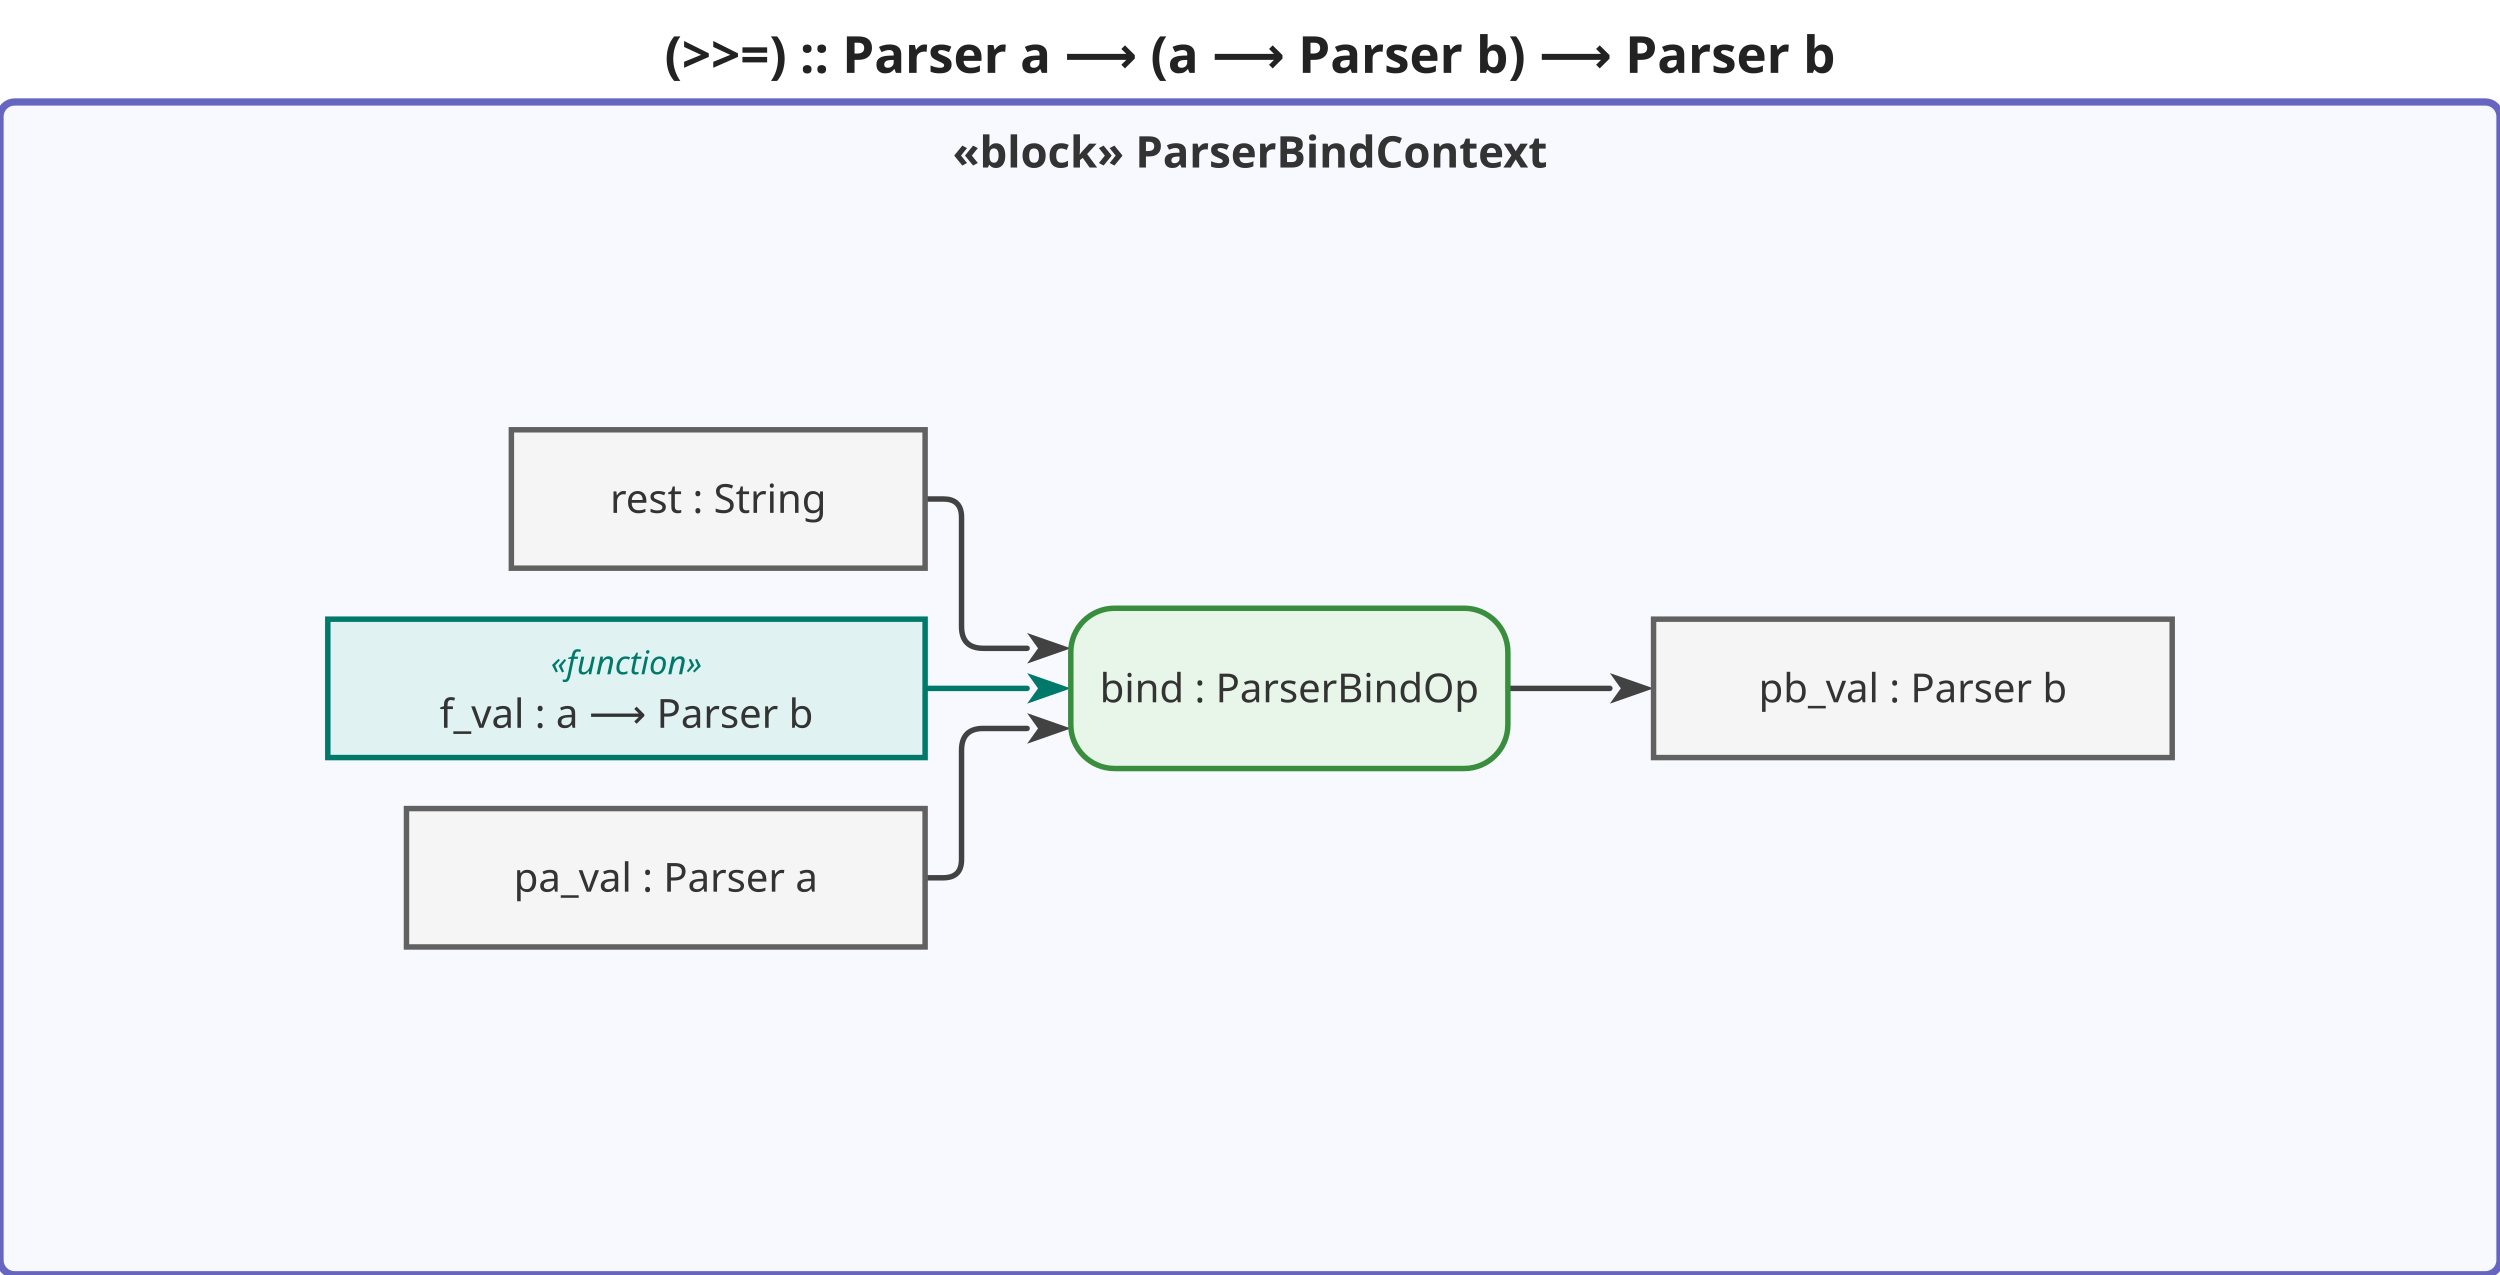
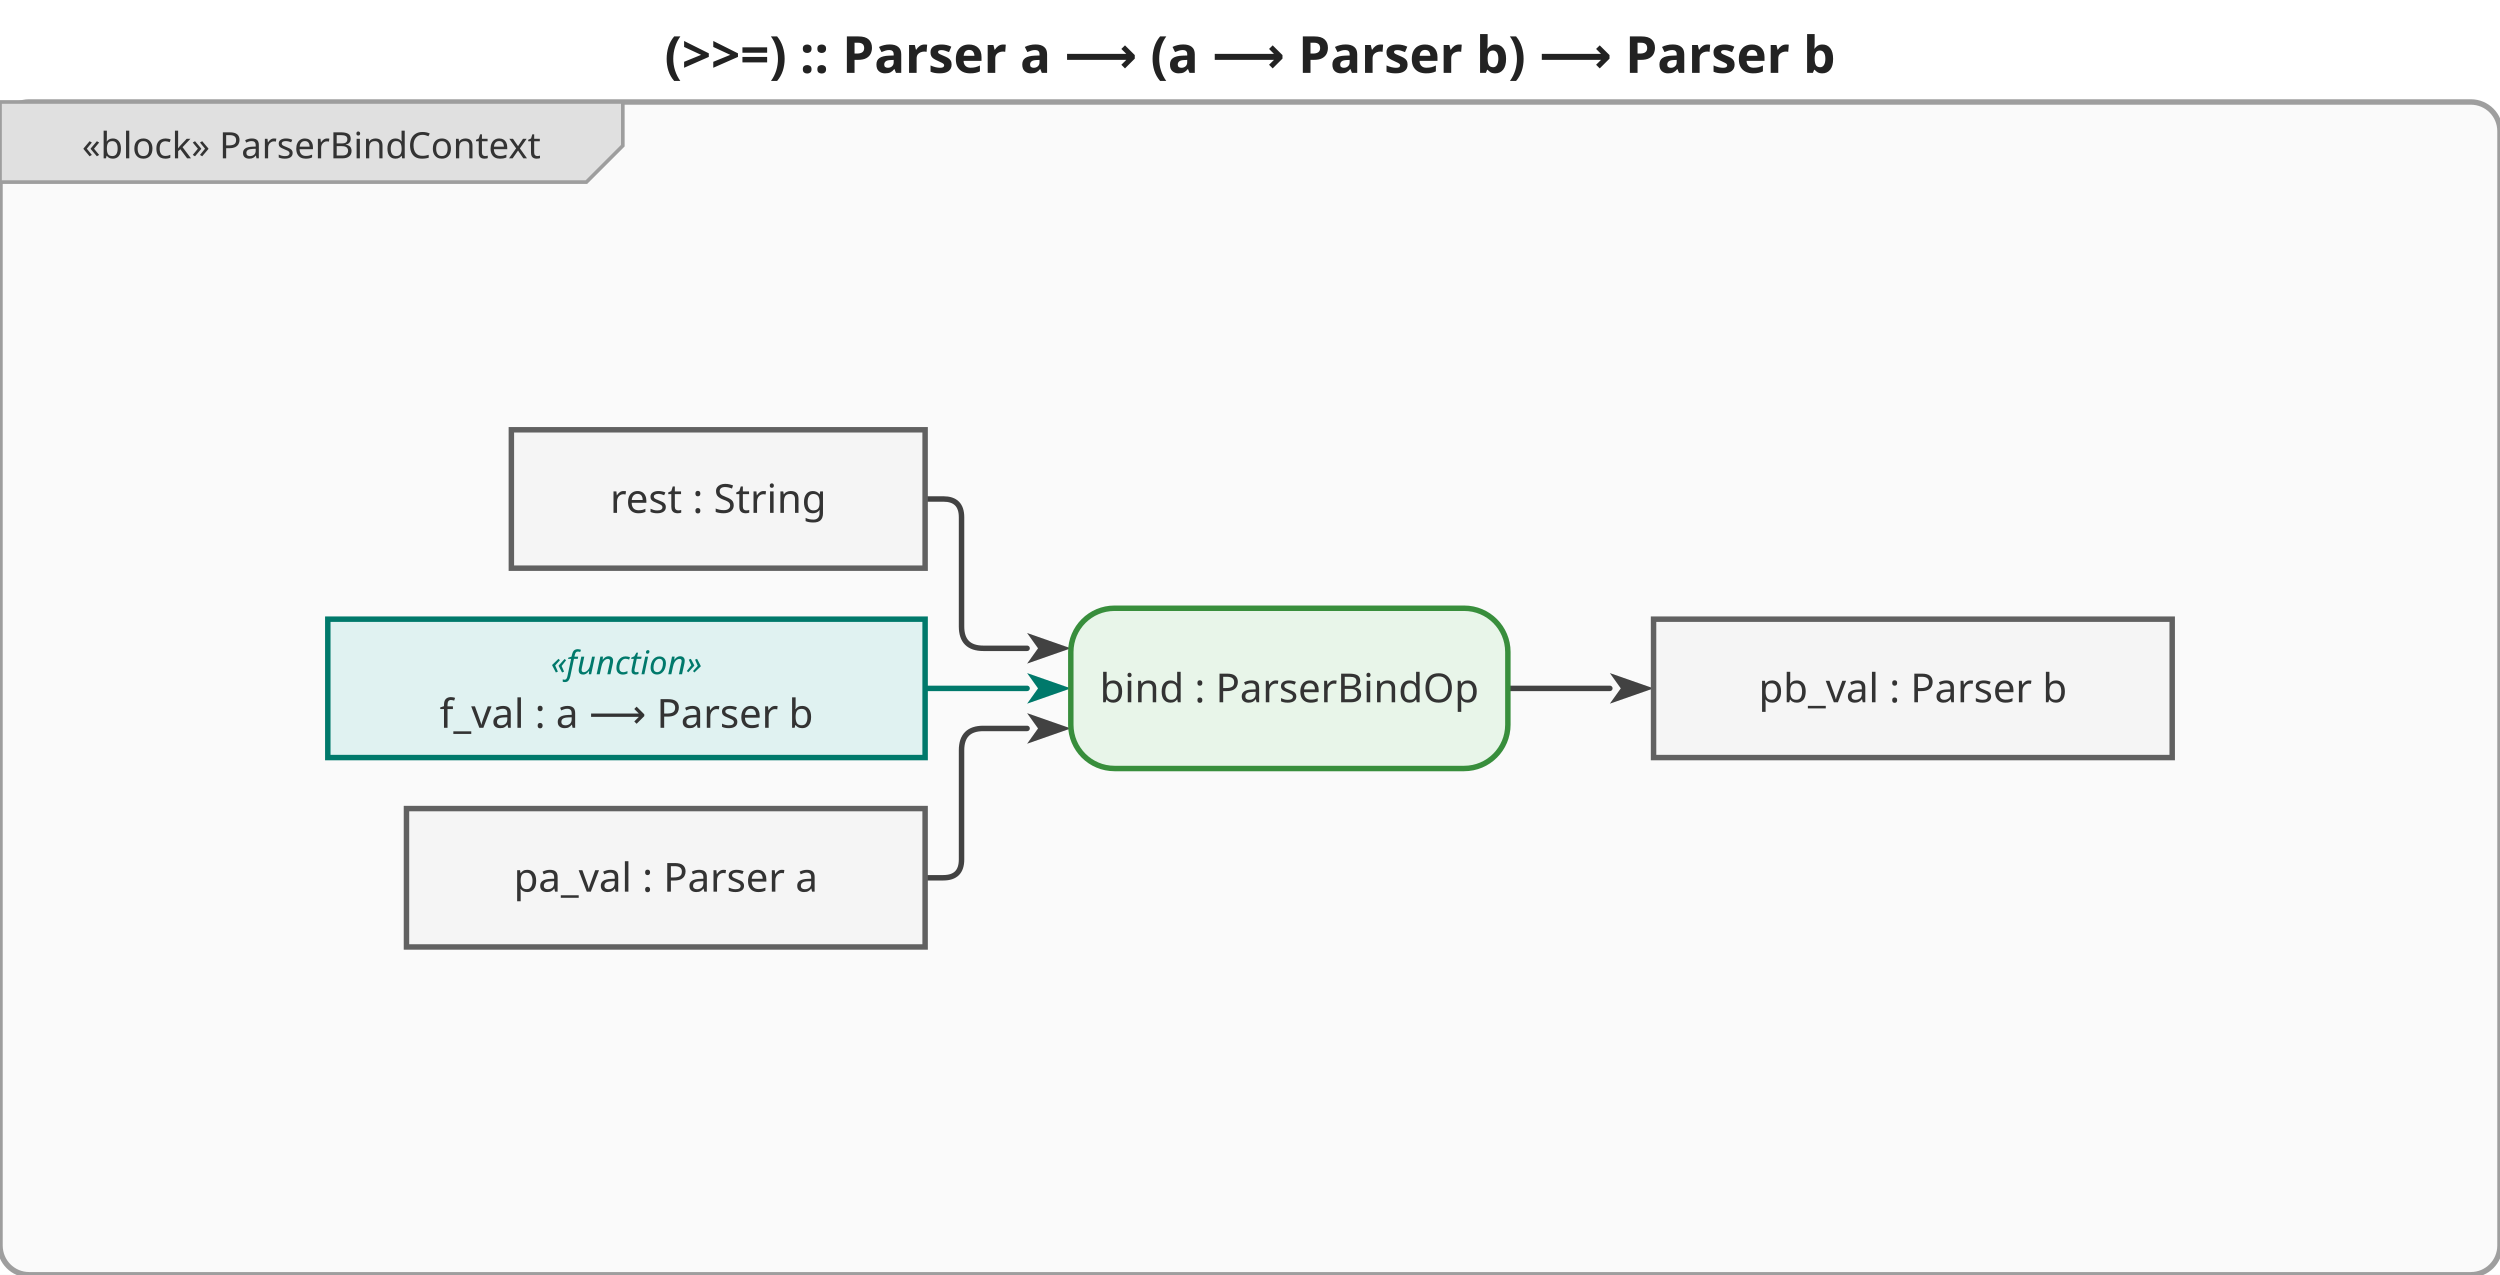
<svg xmlns="http://www.w3.org/2000/svg" viewBox="0 0 686.4 350" width="686.4" height="350">
  <defs>
    <marker id="arrowFilled" viewBox="0 0 10 10" refX="0" refY="5" markerWidth="8" markerHeight="8" orient="auto-start-reverse">
      <path d="M0,1.5 L10,5 L0,8.5 L2.5,5 Z" fill="#424242" />
    </marker>
    <marker id="arrowOpen" viewBox="0 0 10 10" refX="0" refY="5" markerWidth="8" markerHeight="8" orient="auto-start-reverse">
      <path d="M0,1.5 L10,5 L0,8.5" fill="none" stroke="#424242" stroke-width="1.25" />
    </marker>
    <marker id="arrowHof" viewBox="0 0 10 10" refX="0" refY="5" markerWidth="8" markerHeight="8" orient="auto-start-reverse">
      <path d="M0,1.5 L10,5 L0,8.5 L2.5,5 Z" fill="#00796b" />
    </marker>
  </defs>
  <rect width="686.4" height="350" fill="white" />
  <text x="343.2" y="20" text-anchor="middle" font-size="14" font-weight="bold" font-family="sans-serif" fill="#222">(&gt;&gt;=) :: Parser a ⟶ (a ⟶ Parser b) ⟶ Parser b</text>
  <g transform="translate(0,28)">
-     <rect x="0" y="0" width="686.4" height="322" rx="4" fill="#f8f8ff" stroke="#6666c0" stroke-width="2" />
-     <text x="343.2" y="18" text-anchor="middle" font-size="12" font-weight="bold" font-family="sans-serif" fill="#333">«block» ParserBindContext</text>
+     <rect x="0" y="0" width="686.4" height="322" rx="8" fill="#fafafa" stroke="#9e9e9e" stroke-width="1.5" />
+     <g class="diagram-frame-tab tab-block">
+       <path d="M0,0 L171,0 L171,12 L161,22 L0,22 Z" fill="#e0e0e0" stroke="#9e9e9e" stroke-width="1" />
+       <text x="85.5" y="12" text-anchor="middle" font-size="10" font-family="sans-serif" dominant-baseline="middle" fill="#333">«block» ParserBindContext</text>
+     </g>
    <g class="edge">
      <path d="M254.0,213.0 L259.0,213.0 Q264.0,213.0 264.0,208.0 L264.0,178.0 Q264.0,172.0 270.0,172.0 L282.0,172.0" fill="none" stroke="#424242" stroke-width="1.5" stroke-linejoin="round" stroke-linecap="round" marker-end="url(#arrowFilled)" />
    </g>
    <g class="edge hof-edge">
      <path d="M254.0,161.0 L282.0,161.0" fill="none" stroke="#00796b" stroke-width="1.5" stroke-linejoin="round" stroke-linecap="round" marker-end="url(#arrowHof)" />
    </g>
    <g class="edge">
      <path d="M254.0,109.0 L259.0,109.0 Q264.0,109.0 264.0,114.0 L264.0,144.0 Q264.0,150.0 270.0,150.0 L282.0,150.0" fill="none" stroke="#424242" stroke-width="1.5" stroke-linejoin="round" stroke-linecap="round" marker-end="url(#arrowFilled)" />
    </g>
    <g class="edge">
      <path d="M414.0,161.0 L442.0,161.0" fill="none" stroke="#424242" stroke-width="1.5" stroke-linejoin="round" stroke-linecap="round" marker-end="url(#arrowFilled)" />
    </g>
    <g class="object-node">
      <rect x="111.6" y="194" width="142.4" height="38" fill="#f5f5f5" stroke="#616161" stroke-width="1.5" />
      <text x="182.8" y="213" text-anchor="middle" font-size="11" font-family="sans-serif" dominant-baseline="middle" fill="#333">pa_val : Parser a</text>
    </g>
    <g class="object-node hof">
      <rect x="90" y="142" width="164" height="38" fill="#e0f2f1" stroke="#00796b" stroke-width="1.5" />
      <text x="172" y="154" text-anchor="middle" font-size="9" font-style="italic" font-family="sans-serif" dominant-baseline="middle" fill="#00796b">«function»</text>
      <text x="172" y="168" text-anchor="middle" font-size="11" font-family="sans-serif" dominant-baseline="middle" fill="#333">f_val : a ⟶ Parser b</text>
    </g>
    <g class="object-node">
      <rect x="140.4" y="90" width="113.6" height="38" fill="#f5f5f5" stroke="#616161" stroke-width="1.5" />
      <text x="197.2" y="109" text-anchor="middle" font-size="11" font-family="sans-serif" dominant-baseline="middle" fill="#333">rest : String</text>
    </g>
    <g class="action-node">
      <rect x="294" y="139" width="120" height="44" rx="12" fill="#e8f5e9" stroke="#388e3c" stroke-width="1.5" />
      <text class="action-label" x="354" y="161" text-anchor="middle" font-size="11" font-family="sans-serif" dominant-baseline="middle" fill="#333">bind : ParserBindOp</text>
    </g>
    <g class="object-node">
      <rect x="454" y="142" width="142.4" height="38" fill="#f5f5f5" stroke="#616161" stroke-width="1.5" />
      <text x="525.2" y="161" text-anchor="middle" font-size="11" font-family="sans-serif" dominant-baseline="middle" fill="#333">pb_val : Parser b</text>
    </g>
  </g>
</svg>
